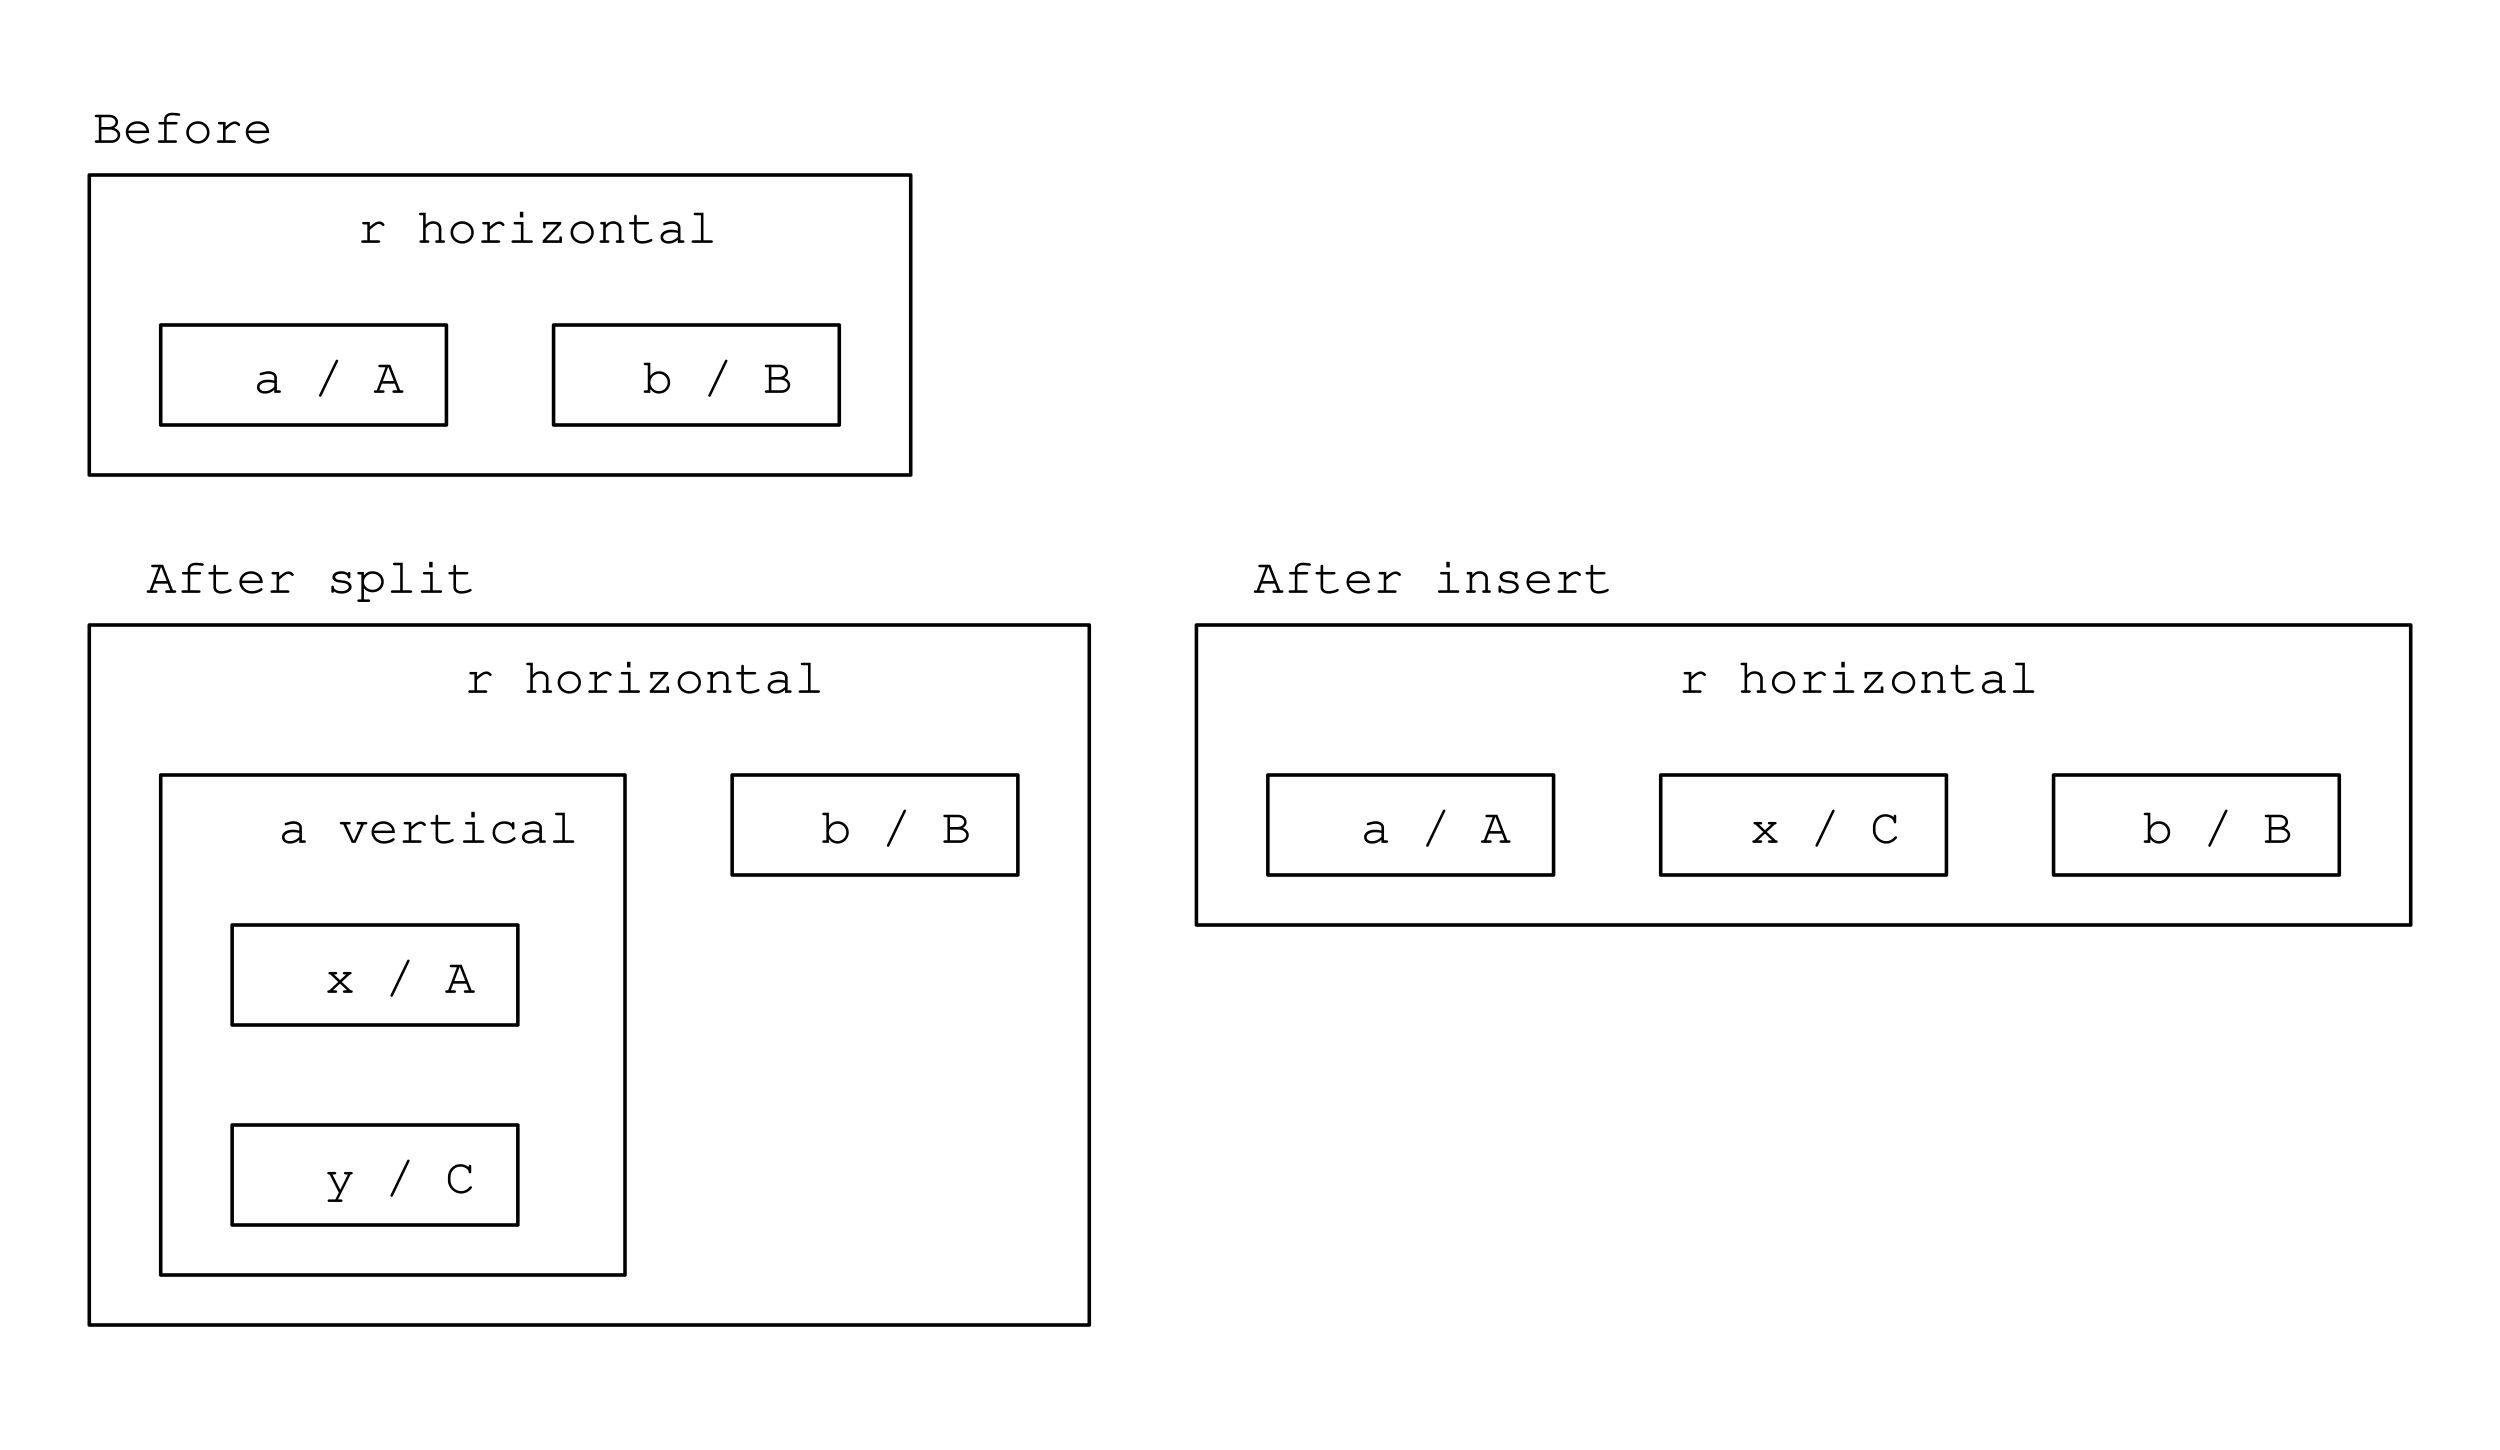
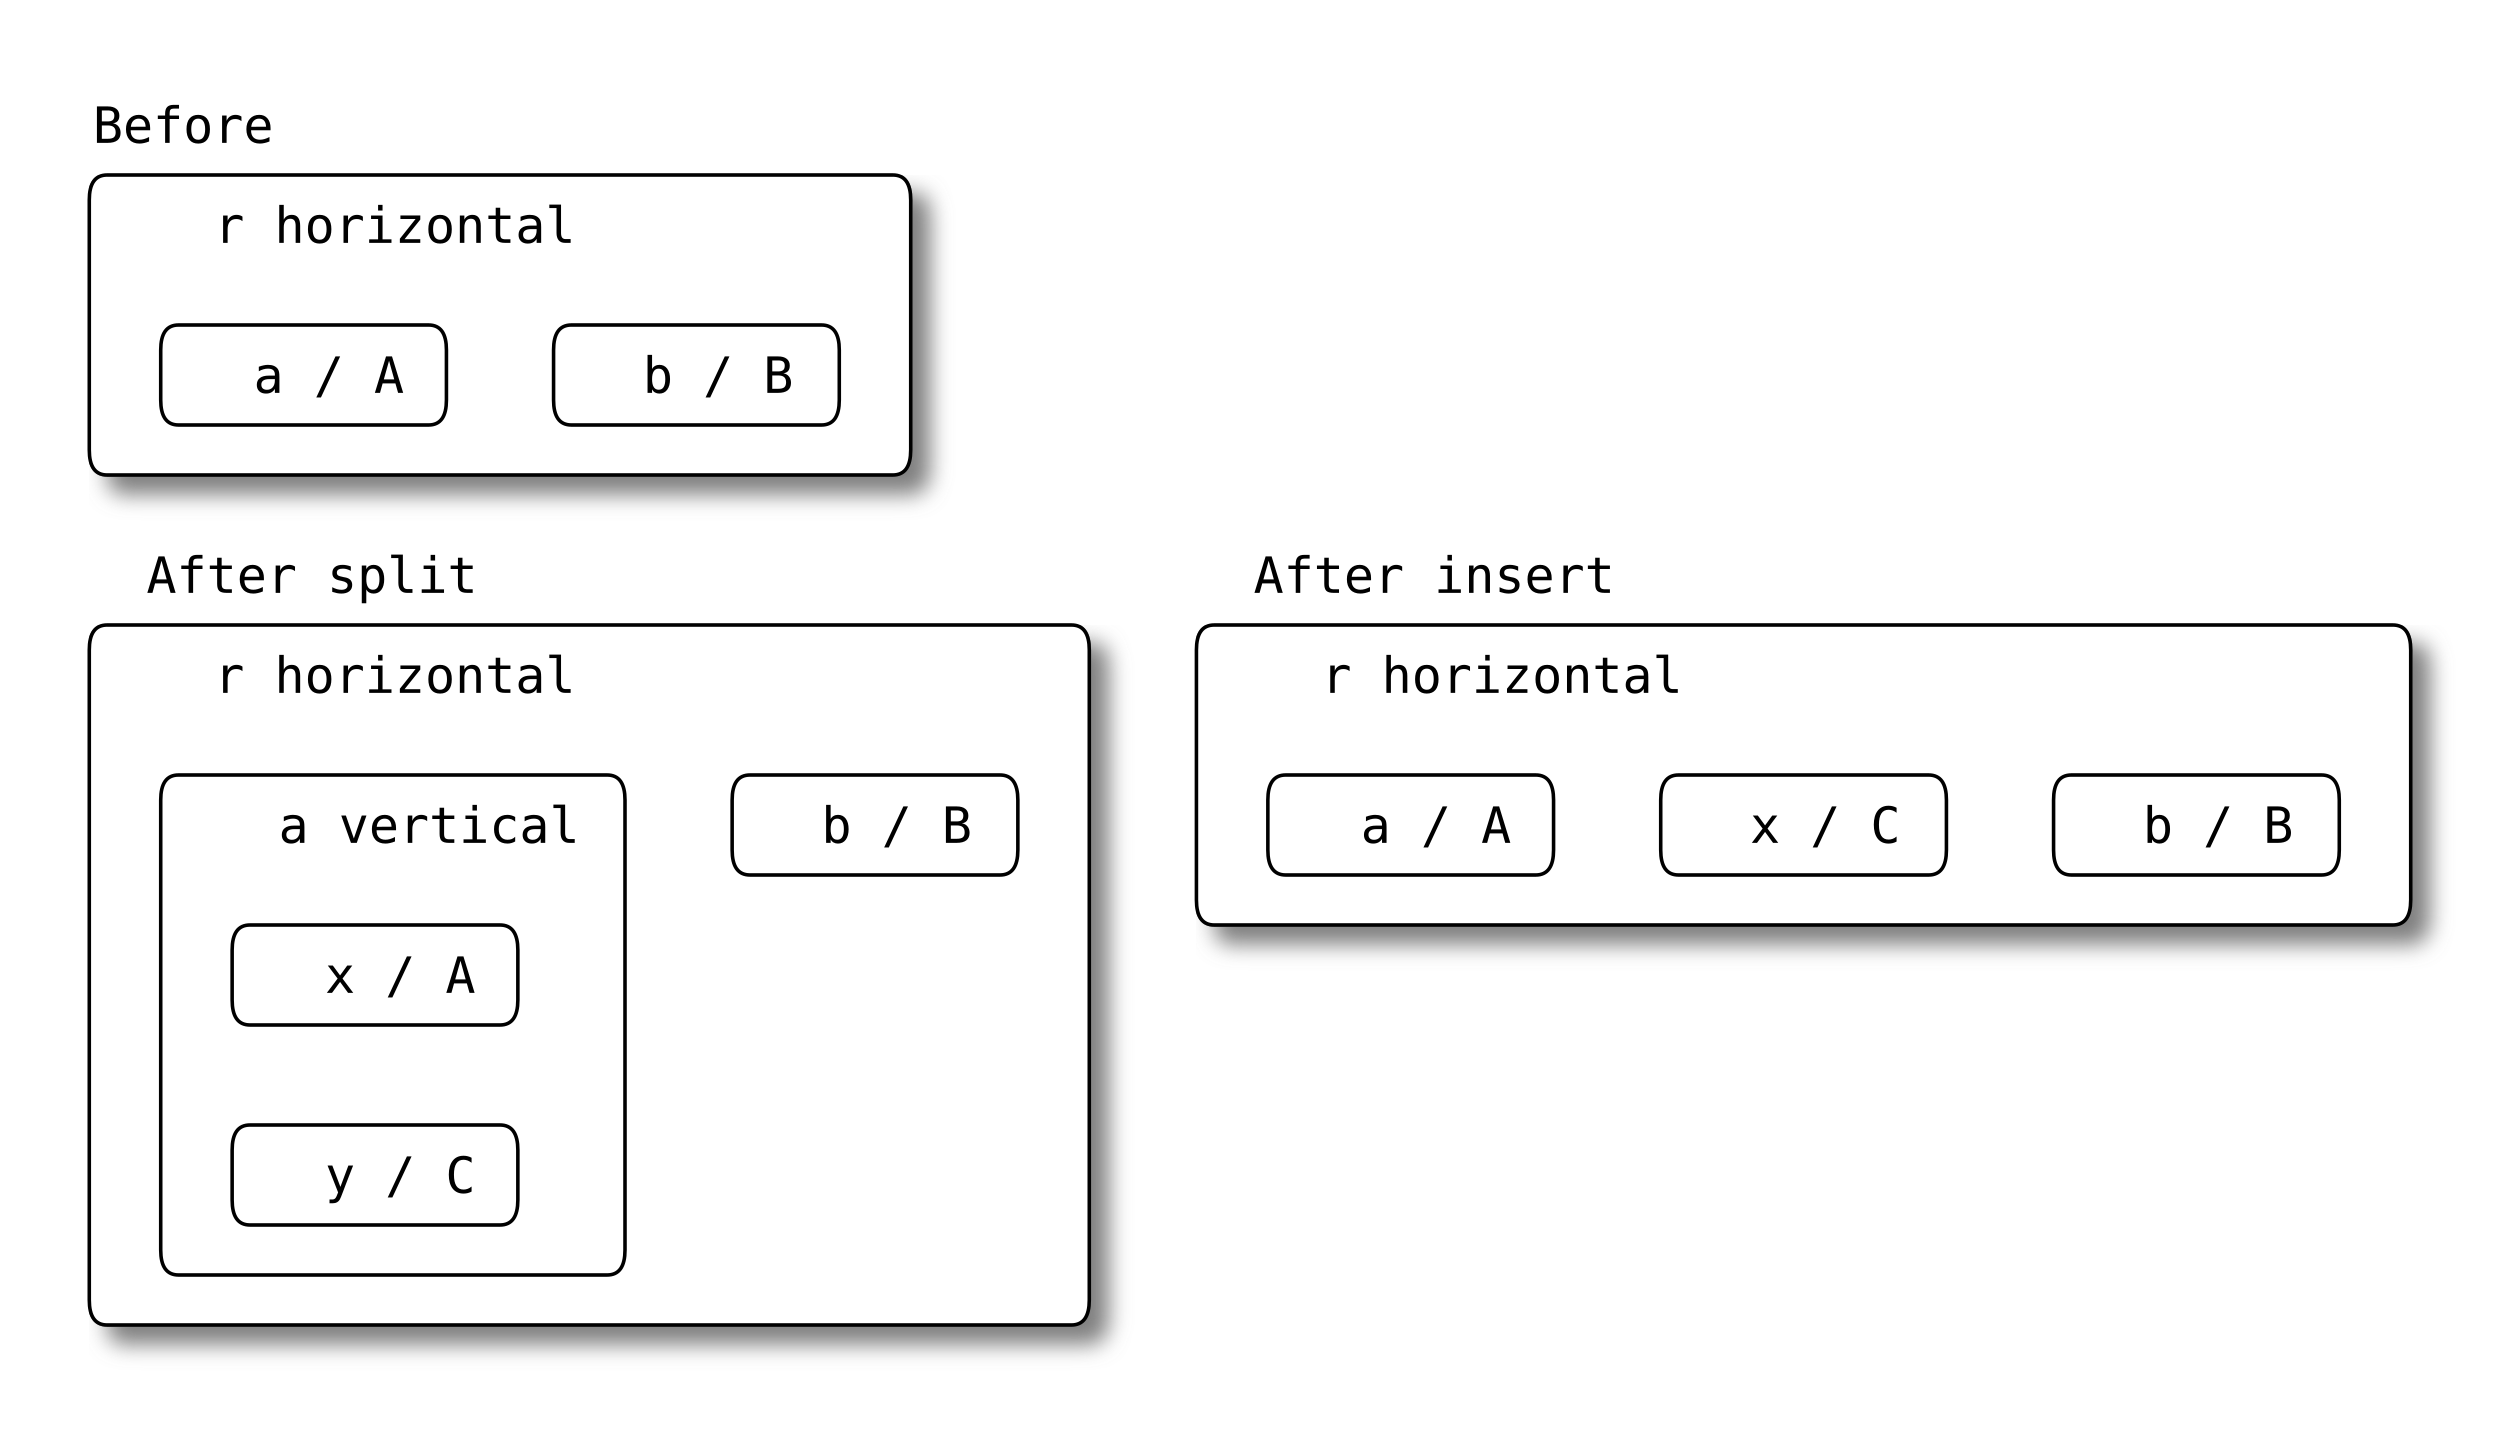
<svg xmlns="http://www.w3.org/2000/svg" width="700" height="406" shape-rendering="geometricPrecision" version="1.0">
  <defs>
    <filter id="f2" x="0" y="0" width="200%" height="200%">
      <feOffset result="offOut" in="SourceGraphic" dx="5" dy="5" />
      <feGaussianBlur result="blurOut" in="offOut" stdDeviation="3" />
      <feBlend in="SourceGraphic" in2="blurOut" mode="normal" />
    </filter>
  </defs>
  <g stroke-width="1" stroke-linecap="square" stroke-linejoin="round">
    <rect x="0" y="0" width="700" height="406" style="fill: #ffffff" />
-     <path stroke="#000000" stroke-width="1,000000" stroke-linecap="round" stroke-linejoin="round" fill="white" d="M305.0 175.0 L305.0 371.0 L25.0 371.0 L25.0 175.0 z" />
-     <path stroke="#000000" stroke-width="1,000000" stroke-linecap="round" stroke-linejoin="round" fill="white" d="M675.0 175.0 L675.0 259.0 L335.0 259.0 L335.0 175.0 z" />
-     <path stroke="#000000" stroke-width="1,000000" stroke-linecap="round" stroke-linejoin="round" fill="white" d="M25.0 49.0 L25.0 133.0 L255.0 133.0 L255.0 49.0 z" />
-     <path stroke="#000000" stroke-width="1,000000" stroke-linecap="round" stroke-linejoin="round" fill="white" d="M45.0 217.0 L45.0 357.0 L175.0 357.0 L175.0 217.0 z" />
-     <path stroke="#000000" stroke-width="1,000000" stroke-linecap="round" stroke-linejoin="round" fill="white" d="M125.0 91.0 L125.0 119.0 L45.0 119.0 L45.0 91.0 z" />
-     <path stroke="#000000" stroke-width="1,000000" stroke-linecap="round" stroke-linejoin="round" fill="white" d="M205.0 245.0 L285.0 245.0 L285.0 217.0 L205.0 217.0 z" />
-     <path stroke="#000000" stroke-width="1,000000" stroke-linecap="round" stroke-linejoin="round" fill="white" d="M65.0 287.0 L145.0 287.0 L145.0 259.0 L65.0 259.0 z" />
-     <path stroke="#000000" stroke-width="1,000000" stroke-linecap="round" stroke-linejoin="round" fill="white" d="M155.0 119.0 L155.0 91.0 L235.0 91.0 L235.0 119.0 z" />
-     <path stroke="#000000" stroke-width="1,000000" stroke-linecap="round" stroke-linejoin="round" fill="white" d="M435.0 217.0 L355.0 217.0 L355.0 245.0 L435.0 245.0 z" />
-     <path stroke="#000000" stroke-width="1,000000" stroke-linecap="round" stroke-linejoin="round" fill="white" d="M65.0 315.0 L65.0 343.0 L145.0 343.0 L145.0 315.0 z" />
-     <path stroke="#000000" stroke-width="1,000000" stroke-linecap="round" stroke-linejoin="round" fill="white" d="M575.0 245.0 L575.0 217.0 L655.0 217.0 L655.0 245.0 z" />
-     <path stroke="#000000" stroke-width="1,000000" stroke-linecap="round" stroke-linejoin="round" fill="white" d="M465.0 217.0 L465.0 245.0 L545.0 245.0 L545.0 217.0 z" />
-     <text x="26" y="40" font-family="Courier" font-size="14" stroke="none" fill="#000000">Before</text>
-     <text x="71" y="110" font-family="Courier" font-size="14" stroke="none" fill="#000000">a / A</text>
-     <text x="41" y="166" font-family="Courier" font-size="14" stroke="none" fill="#000000">After split</text>
-     <text x="130" y="194" font-family="Courier" font-size="14" stroke="none" fill="#000000">r horizontal</text>
-     <text x="230" y="236" font-family="Courier" font-size="14" stroke="none" fill="#000000">b / B</text>
-     <text x="100" y="68" font-family="Courier" font-size="14" stroke="none" fill="#000000">r horizontal</text>
-     <text x="180" y="110" font-family="Courier" font-size="14" stroke="none" fill="#000000">b / B</text>
-     <text x="78" y="236" font-family="Courier" font-size="14" stroke="none" fill="#000000">a vertical</text>
-     <text x="91" y="278" font-family="Courier" font-size="14" stroke="none" fill="#000000">x / A</text>
-     <text x="91" y="334" font-family="Courier" font-size="14" stroke="none" fill="#000000">y / C</text>
-     <text x="351" y="166" font-family="Courier" font-size="14" stroke="none" fill="#000000">After insert</text>
-     <text x="470" y="194" font-family="Courier" font-size="14" stroke="none" fill="#000000">r horizontal</text>
-     <text x="490" y="236" font-family="Courier" font-size="14" stroke="none" fill="#000000">x / C</text>
-     <text x="600" y="236" font-family="Courier" font-size="14" stroke="none" fill="#000000">b / B</text>
-     <text x="381" y="236" font-family="Courier" font-size="14" stroke="none" fill="#000000">a / A</text>
+     <path stroke="gray" fill="gray" filter="url(#f2)" d="M300.0 175.0 Q305.0 175.0 305.0 182.0 L305.0 364.0 Q305.0 371.0 300.0 371.0 L30.0 371.0 L30.0 371.0 Q25.0 371.0 25.0 364.0 L25.0 182.0 L25.0 182.0 Q25.0 175.0 30.0 175.0 L300.0 175.0 z" />
+     <path stroke="gray" fill="gray" filter="url(#f2)" d="M670.0 175.0 Q675.0 175.0 675.0 182.0 L675.0 252.0 Q675.0 259.0 670.0 259.0 L340.0 259.0 L340.0 259.0 Q335.0 259.0 335.0 252.0 L335.0 182.0 L335.0 182.0 Q335.0 175.0 340.0 175.0 L670.0 175.0 z" />
+     <path stroke="gray" fill="gray" filter="url(#f2)" d="M30.0 49.0 Q25.0 49.0 25.0 56.0 L25.0 126.0 Q25.0 133.0 30.0 133.0 L250.0 133.0 L250.0 133.0 Q255.0 133.0 255.0 126.0 L255.0 56.0 L255.0 56.0 Q255.0 49.0 250.0 49.0 L30.0 49.0 z" />
+     <path stroke="gray" fill="gray" filter="url(#f2)" d="M50.0 217.0 Q45.0 217.0 45.0 224.0 L45.0 350.0 Q45.0 357.0 50.0 357.0 L170.0 357.0 L170.0 357.0 Q175.0 357.0 175.0 350.0 L175.0 224.0 L175.0 224.0 Q175.0 217.0 170.0 217.0 L50.0 217.0 z" />
+     <path stroke="gray" fill="gray" filter="url(#f2)" d="M120.0 91.0 Q125.0 91.0 125.0 98.0 L125.0 112.0 Q125.0 119.0 120.0 119.0 L50.0 119.0 L50.0 119.0 Q45.0 119.0 45.0 112.0 L45.0 98.0 L45.0 98.0 Q45.0 91.0 50.0 91.0 L120.0 91.0 z" />
+     <path stroke="gray" fill="gray" filter="url(#f2)" d="M205.0 238.0 Q205.0 245.0 210.0 245.0 L280.0 245.0 Q285.0 245.0 285.0 238.0 L285.0 224.0 L285.0 224.0 Q285.0 217.0 280.0 217.0 L210.0 217.0 L210.0 217.0 Q205.0 217.0 205.0 224.0 L205.0 238.0 z" />
+     <path stroke="gray" fill="gray" filter="url(#f2)" d="M65.0 280.0 Q65.0 287.0 70.0 287.0 L140.0 287.0 Q145.0 287.0 145.0 280.0 L145.0 266.0 L145.0 266.0 Q145.0 259.0 140.0 259.0 L70.0 259.0 L70.0 259.0 Q65.0 259.0 65.0 266.0 L65.0 280.0 z" />
+     <path stroke="gray" fill="gray" filter="url(#f2)" d="M160.0 119.0 Q155.0 119.0 155.0 112.0 L155.0 98.0 Q155.0 91.0 160.0 91.0 L230.0 91.0 L230.0 91.0 Q235.0 91.0 235.0 98.0 L235.0 112.0 L235.0 112.0 Q235.0 119.0 230.0 119.0 L160.0 119.0 z" />
+     <path stroke="gray" fill="gray" filter="url(#f2)" d="M435.0 224.0 Q435.0 217.0 430.0 217.0 L360.0 217.0 Q355.0 217.0 355.0 224.0 L355.0 238.0 L355.0 238.0 Q355.0 245.0 360.0 245.0 L430.0 245.0 L430.0 245.0 Q435.0 245.0 435.0 238.0 L435.0 224.0 z" />
+     <path stroke="gray" fill="gray" filter="url(#f2)" d="M70.0 315.0 Q65.0 315.0 65.0 322.0 L65.0 336.0 Q65.0 343.0 70.0 343.0 L140.0 343.0 L140.0 343.0 Q145.0 343.0 145.0 336.0 L145.0 322.0 L145.0 322.0 Q145.0 315.0 140.0 315.0 L70.0 315.0 z" />
+     <path stroke="gray" fill="gray" filter="url(#f2)" d="M580.0 245.0 Q575.0 245.0 575.0 238.0 L575.0 224.0 Q575.0 217.0 580.0 217.0 L650.0 217.0 L650.0 217.0 Q655.0 217.0 655.0 224.0 L655.0 238.0 L655.0 238.0 Q655.0 245.0 650.0 245.0 L580.0 245.0 z" />
+     <path stroke="gray" fill="gray" filter="url(#f2)" d="M470.0 217.0 Q465.0 217.0 465.0 224.0 L465.0 238.0 Q465.0 245.0 470.0 245.0 L540.0 245.0 L540.0 245.0 Q545.0 245.0 545.0 238.0 L545.0 224.0 L545.0 224.0 Q545.0 217.0 540.0 217.0 L470.0 217.0 z" />
+     <path stroke="#000000" stroke-width="1,000000" stroke-linecap="round" stroke-linejoin="round" fill="white" d="M300.0 175.0 Q305.0 175.0 305.0 182.0 L305.0 364.0 Q305.0 371.0 300.0 371.0 L30.0 371.0 L30.0 371.0 Q25.0 371.0 25.0 364.0 L25.0 182.0 L25.0 182.0 Q25.0 175.0 30.0 175.0 L300.0 175.0 z" />
+     <path stroke="#000000" stroke-width="1,000000" stroke-linecap="round" stroke-linejoin="round" fill="white" d="M670.0 175.0 Q675.0 175.0 675.0 182.0 L675.0 252.0 Q675.0 259.0 670.0 259.0 L340.0 259.0 L340.0 259.0 Q335.0 259.0 335.0 252.0 L335.0 182.0 L335.0 182.0 Q335.0 175.0 340.0 175.0 L670.0 175.0 z" />
+     <path stroke="#000000" stroke-width="1,000000" stroke-linecap="round" stroke-linejoin="round" fill="white" d="M30.0 49.0 Q25.0 49.0 25.0 56.0 L25.0 126.0 Q25.0 133.0 30.0 133.0 L250.0 133.0 L250.0 133.0 Q255.0 133.0 255.0 126.0 L255.0 56.0 L255.0 56.0 Q255.0 49.0 250.0 49.0 L30.0 49.0 z" />
+     <path stroke="#000000" stroke-width="1,000000" stroke-linecap="round" stroke-linejoin="round" fill="white" d="M50.0 217.0 Q45.0 217.0 45.0 224.0 L45.0 350.0 Q45.0 357.0 50.0 357.0 L170.0 357.0 L170.0 357.0 Q175.0 357.0 175.0 350.0 L175.0 224.0 L175.0 224.0 Q175.0 217.0 170.0 217.0 L50.0 217.0 z" />
+     <path stroke="#000000" stroke-width="1,000000" stroke-linecap="round" stroke-linejoin="round" fill="white" d="M120.0 91.0 Q125.0 91.0 125.0 98.0 L125.0 112.0 Q125.0 119.0 120.0 119.0 L50.0 119.0 L50.0 119.0 Q45.0 119.0 45.0 112.0 L45.0 98.0 L45.0 98.0 Q45.0 91.0 50.0 91.0 L120.0 91.0 z" />
+     <path stroke="#000000" stroke-width="1,000000" stroke-linecap="round" stroke-linejoin="round" fill="white" d="M205.0 238.0 Q205.0 245.0 210.0 245.0 L280.0 245.0 Q285.0 245.0 285.0 238.0 L285.0 224.0 L285.0 224.0 Q285.0 217.0 280.0 217.0 L210.0 217.0 L210.0 217.0 Q205.0 217.0 205.0 224.0 L205.0 238.0 z" />
+     <path stroke="#000000" stroke-width="1,000000" stroke-linecap="round" stroke-linejoin="round" fill="white" d="M65.0 280.0 Q65.0 287.0 70.0 287.0 L140.0 287.0 Q145.0 287.0 145.0 280.0 L145.0 266.0 L145.0 266.0 Q145.0 259.0 140.0 259.0 L70.0 259.0 L70.0 259.0 Q65.0 259.0 65.0 266.0 L65.0 280.0 z" />
+     <path stroke="#000000" stroke-width="1,000000" stroke-linecap="round" stroke-linejoin="round" fill="white" d="M160.0 119.0 Q155.0 119.0 155.0 112.0 L155.0 98.0 Q155.0 91.0 160.0 91.0 L230.0 91.0 L230.0 91.0 Q235.0 91.0 235.0 98.0 L235.0 112.0 L235.0 112.0 Q235.0 119.0 230.0 119.0 L160.0 119.0 z" />
+     <path stroke="#000000" stroke-width="1,000000" stroke-linecap="round" stroke-linejoin="round" fill="white" d="M435.0 224.0 Q435.0 217.0 430.0 217.0 L360.0 217.0 Q355.0 217.0 355.0 224.0 L355.0 238.0 L355.0 238.0 Q355.0 245.0 360.0 245.0 L430.0 245.0 L430.0 245.0 Q435.0 245.0 435.0 238.0 L435.0 224.0 z" />
+     <path stroke="#000000" stroke-width="1,000000" stroke-linecap="round" stroke-linejoin="round" fill="white" d="M70.0 315.0 Q65.0 315.0 65.0 322.0 L65.0 336.0 Q65.0 343.0 70.0 343.0 L140.0 343.0 L140.0 343.0 Q145.0 343.0 145.0 336.0 L145.0 322.0 L145.0 322.0 Q145.0 315.0 140.0 315.0 L70.0 315.0 z" />
+     <path stroke="#000000" stroke-width="1,000000" stroke-linecap="round" stroke-linejoin="round" fill="white" d="M580.0 245.0 Q575.0 245.0 575.0 238.0 L575.0 224.0 Q575.0 217.0 580.0 217.0 L650.0 217.0 L650.0 217.0 Q655.0 217.0 655.0 224.0 L655.0 238.0 L655.0 238.0 Q655.0 245.0 650.0 245.0 L580.0 245.0 z" />
+     <path stroke="#000000" stroke-width="1,000000" stroke-linecap="round" stroke-linejoin="round" fill="white" d="M470.0 217.0 Q465.0 217.0 465.0 224.0 L465.0 238.0 Q465.0 245.0 470.0 245.0 L540.0 245.0 L540.0 245.0 Q545.0 245.0 545.0 238.0 L545.0 224.0 L545.0 224.0 Q545.0 217.0 540.0 217.0 L470.0 217.0 z" />
+     <text x="26" y="40" font-family="Fira Code, Consolas, monospace" font-size="14" stroke="none" fill="#000000">Before</text>
+     <text x="60" y="68" font-family="Fira Code, Consolas, monospace" font-size="14" stroke="none" fill="#000000">r horizontal</text>
+     <text x="71" y="110" font-family="Fira Code, Consolas, monospace" font-size="14" stroke="none" fill="#000000">a / A</text>
+     <text x="41" y="166" font-family="Fira Code, Consolas, monospace" font-size="14" stroke="none" fill="#000000">After split</text>
+     <text x="60" y="194" font-family="Fira Code, Consolas, monospace" font-size="14" stroke="none" fill="#000000">r horizontal</text>
+     <text x="230" y="236" font-family="Fira Code, Consolas, monospace" font-size="14" stroke="none" fill="#000000">b / B</text>
+     <text x="180" y="110" font-family="Fira Code, Consolas, monospace" font-size="14" stroke="none" fill="#000000">b / B</text>
+     <text x="78" y="236" font-family="Fira Code, Consolas, monospace" font-size="14" stroke="none" fill="#000000">a vertical</text>
+     <text x="91" y="278" font-family="Fira Code, Consolas, monospace" font-size="14" stroke="none" fill="#000000">x / A</text>
+     <text x="91" y="334" font-family="Fira Code, Consolas, monospace" font-size="14" stroke="none" fill="#000000">y / C</text>
+     <text x="351" y="166" font-family="Fira Code, Consolas, monospace" font-size="14" stroke="none" fill="#000000">After insert</text>
+     <text x="370" y="194" font-family="Fira Code, Consolas, monospace" font-size="14" stroke="none" fill="#000000">r horizontal</text>
+     <text x="490" y="236" font-family="Fira Code, Consolas, monospace" font-size="14" stroke="none" fill="#000000">x / C</text>
+     <text x="600" y="236" font-family="Fira Code, Consolas, monospace" font-size="14" stroke="none" fill="#000000">b / B</text>
+     <text x="381" y="236" font-family="Fira Code, Consolas, monospace" font-size="14" stroke="none" fill="#000000">a / A</text>
  </g>
</svg>
